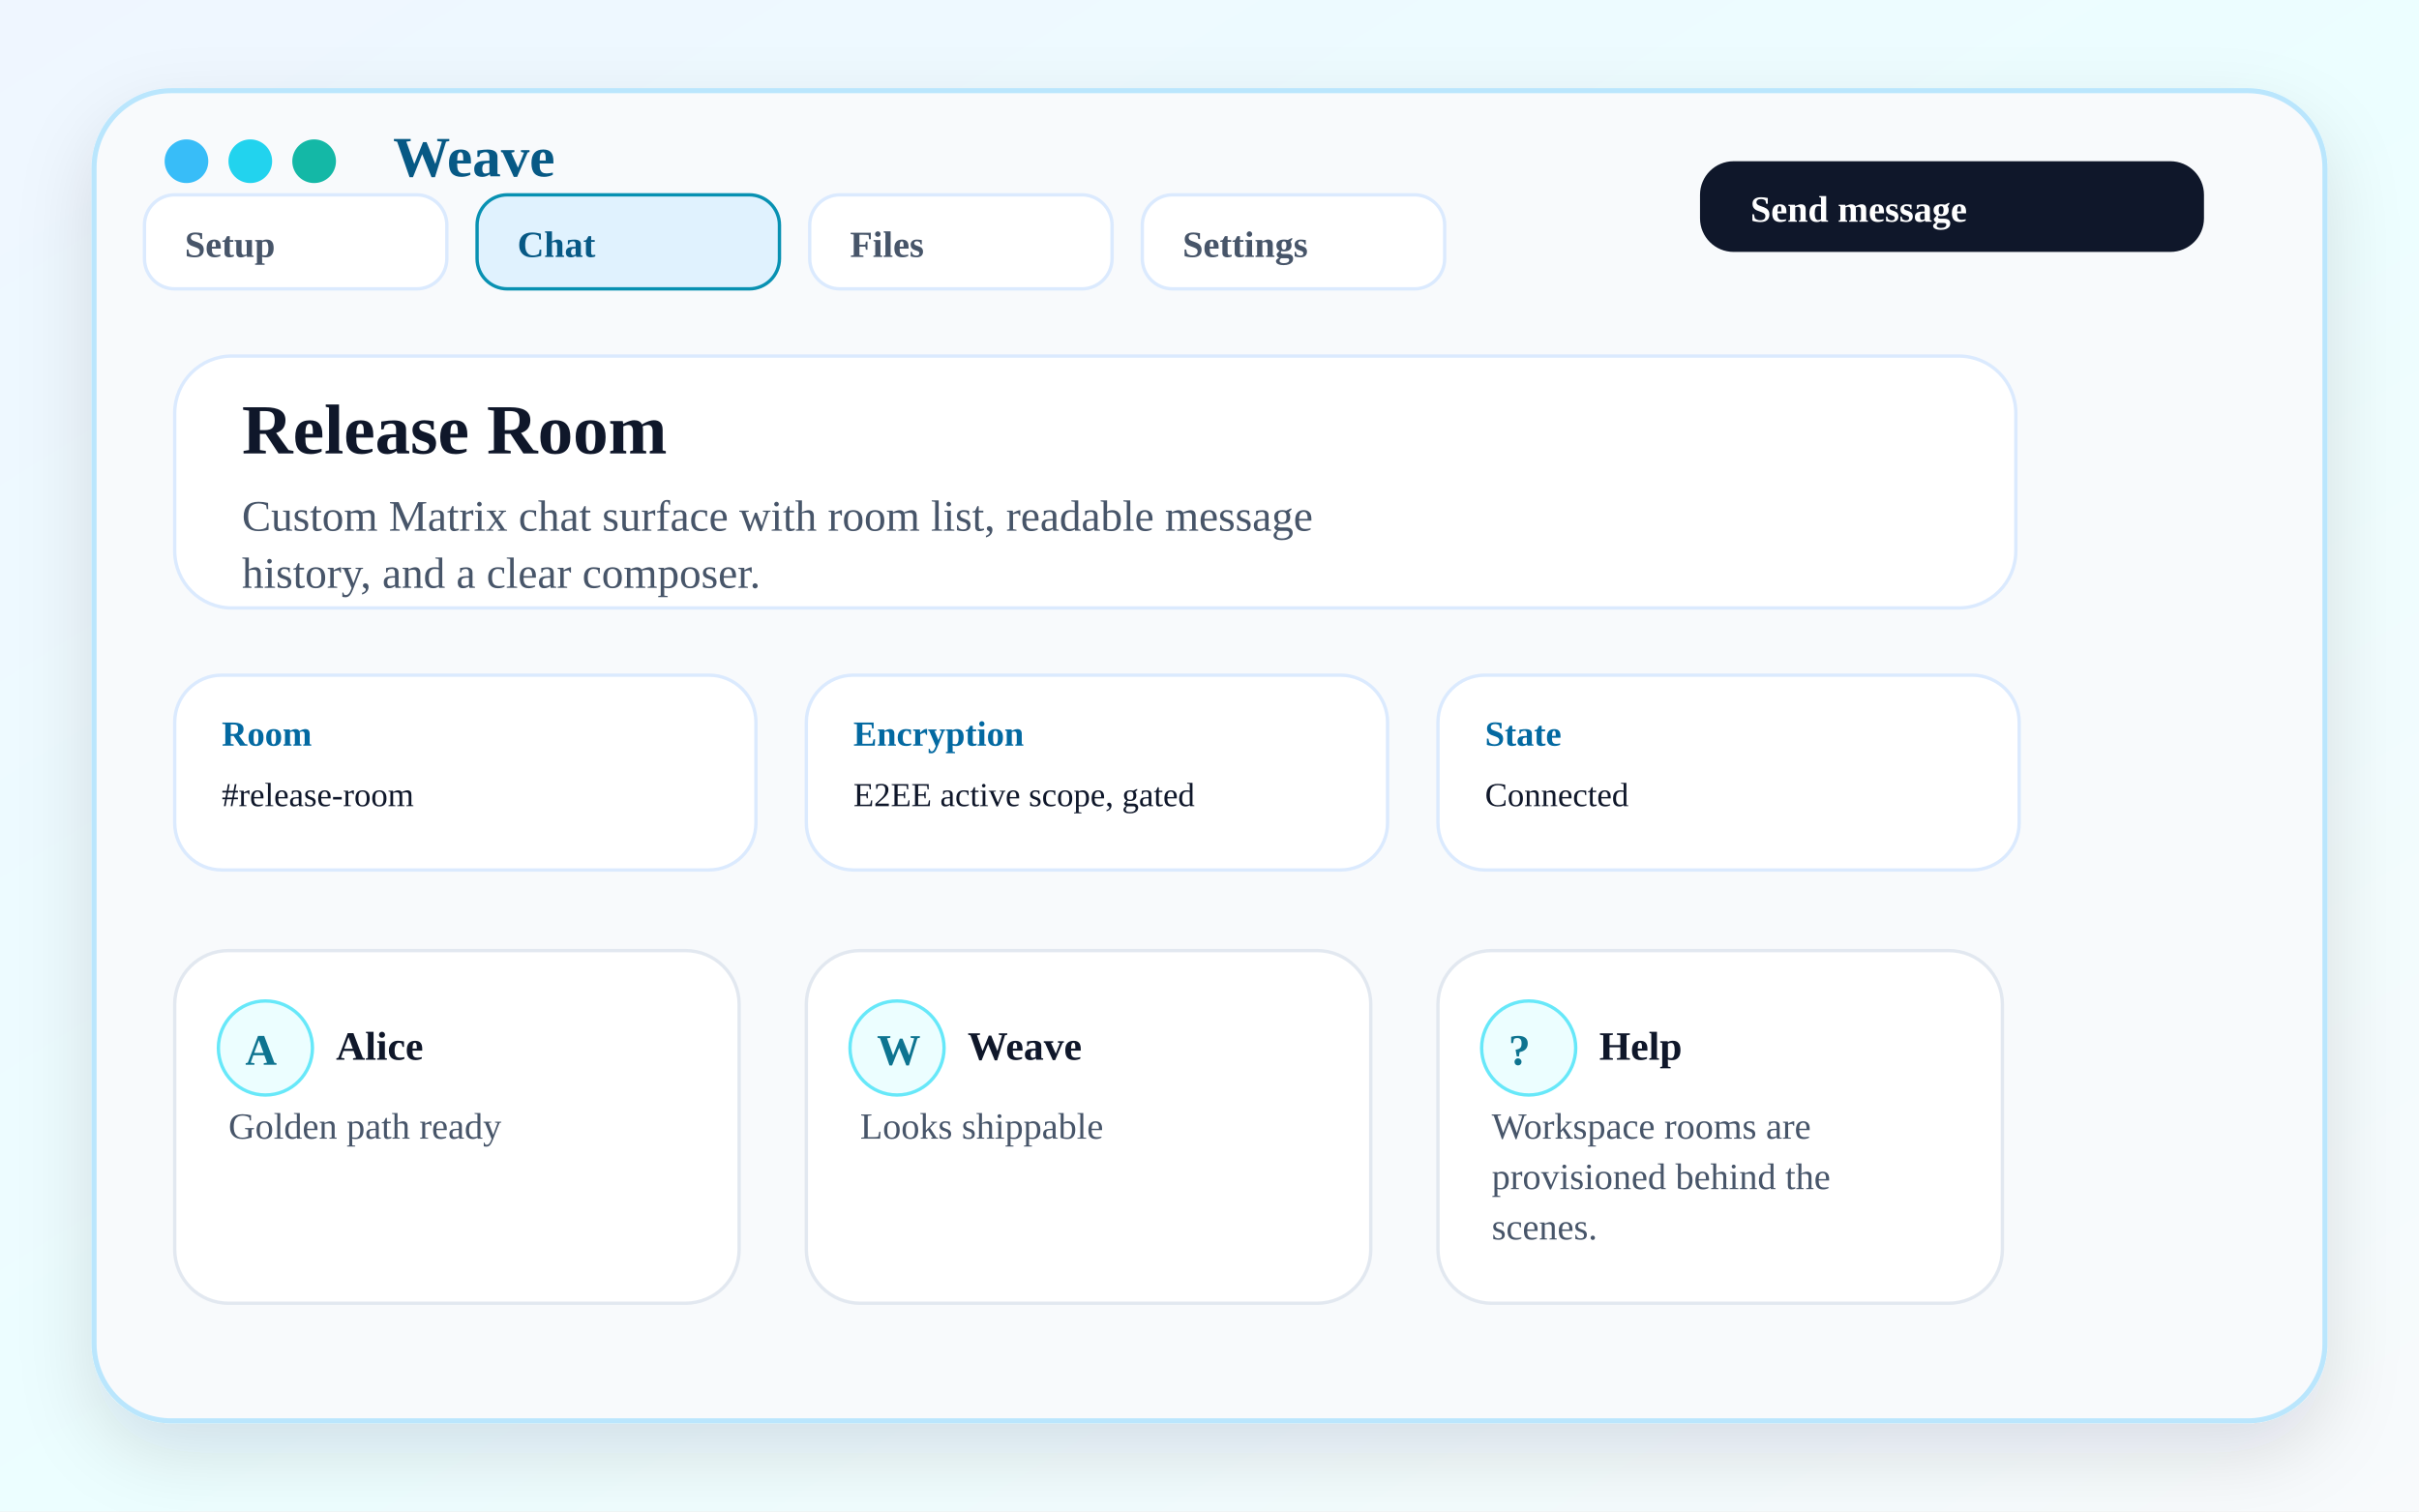
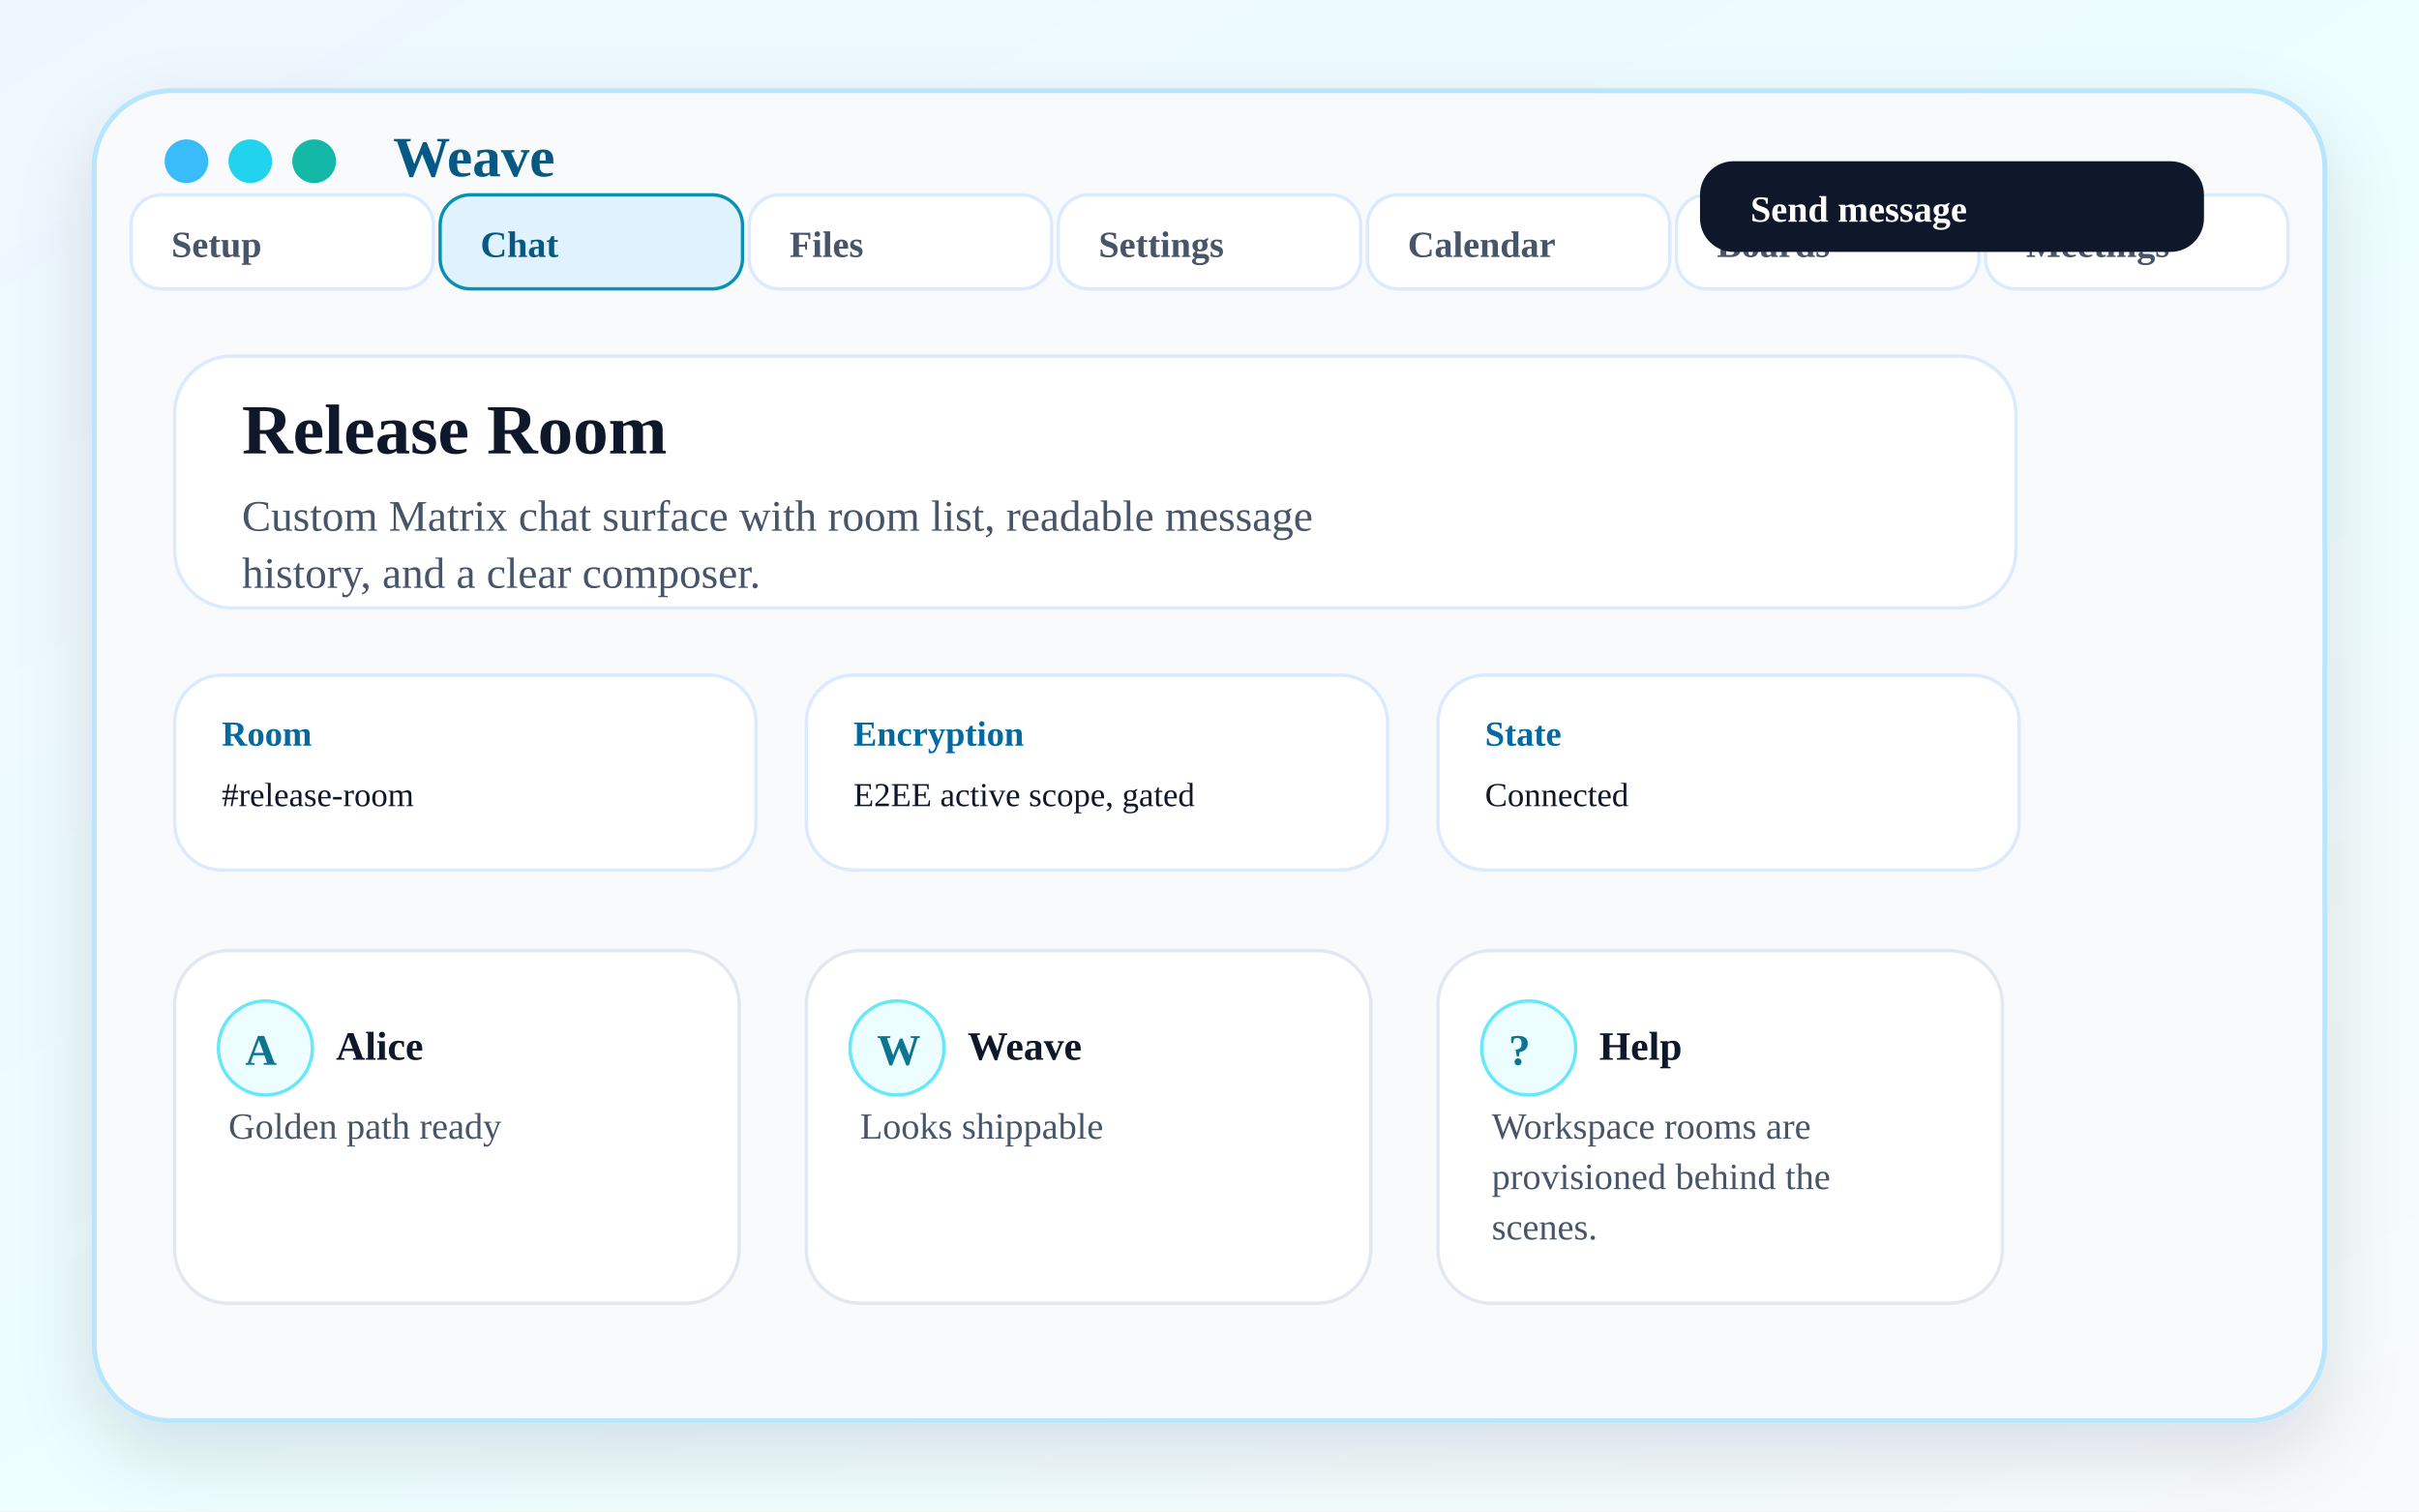
<svg xmlns="http://www.w3.org/2000/svg" width="1440" height="900" viewBox="0 0 1440 900" role="img" aria-labelledby="title desc">
  <defs>
    <linearGradient id="bg" x1="0" y1="0" x2="1" y2="1">
      <stop offset="0" stop-color="#eff6ff" />
      <stop offset="0.52" stop-color="#ecfeff" />
      <stop offset="1" stop-color="#f8fafc" />
    </linearGradient>
    <filter id="shadow" x="-10%" y="-10%" width="120%" height="130%">
      <feDropShadow dx="0" dy="18" stdDeviation="22" flood-color="#0f172a" flood-opacity="0.12" />
    </filter>
  </defs>
  <rect width="1440" height="900" fill="url(#bg)" />
  <rect x="56" y="54" width="1328" height="792" rx="46" fill="#f8fafc" stroke="#bae6fd" stroke-width="3" filter="url(#shadow)" />
  <circle cx="111" cy="96" r="13" fill="#38bdf8" />
  <circle cx="149" cy="96" r="13" fill="#22d3ee" />
  <circle cx="187" cy="96" r="13" fill="#14b8a6" />
  <text x="234" y="105" font-size="34" font-weight="900" fill="#075985">Weave</text>
-   <rect x="86" y="116" width="180" height="56" rx="18" fill="#ffffff" stroke="#dbeafe" stroke-width="2" />
-   <text x="110" y="153" font-size="22" font-weight="700" fill="#475569">Setup</text>
-   <rect x="284" y="116" width="180" height="56" rx="18" fill="#e0f2fe" stroke="#0891b2" stroke-width="2" />
-   <text x="308" y="153" font-size="22" font-weight="700" fill="#075985">Chat</text>
-   <rect x="482" y="116" width="180" height="56" rx="18" fill="#ffffff" stroke="#dbeafe" stroke-width="2" />
-   <text x="506" y="153" font-size="22" font-weight="700" fill="#475569">Files</text>
-   <rect x="680" y="116" width="180" height="56" rx="18" fill="#ffffff" stroke="#dbeafe" stroke-width="2" />
-   <text x="704" y="153" font-size="22" font-weight="700" fill="#475569">Settings</text>
+   <rect x="78" y="116" width="180" height="56" rx="18" fill="#ffffff" stroke="#dbeafe" stroke-width="2" />
+   <text x="102" y="153" font-size="22" font-weight="700" fill="#475569">Setup</text>
+   <rect x="262" y="116" width="180" height="56" rx="18" fill="#e0f2fe" stroke="#0891b2" stroke-width="2" />
+   <text x="286" y="153" font-size="22" font-weight="700" fill="#075985">Chat</text>
+   <rect x="446" y="116" width="180" height="56" rx="18" fill="#ffffff" stroke="#dbeafe" stroke-width="2" />
+   <text x="470" y="153" font-size="22" font-weight="700" fill="#475569">Files</text>
+   <rect x="630" y="116" width="180" height="56" rx="18" fill="#ffffff" stroke="#dbeafe" stroke-width="2" />
+   <text x="654" y="153" font-size="22" font-weight="700" fill="#475569">Settings</text>
+   <rect x="814" y="116" width="180" height="56" rx="18" fill="#ffffff" stroke="#dbeafe" stroke-width="2" />
+   <text x="838" y="153" font-size="22" font-weight="700" fill="#475569">Calendar</text>
+   <rect x="998" y="116" width="180" height="56" rx="18" fill="#ffffff" stroke="#dbeafe" stroke-width="2" />
+   <text x="1022" y="153" font-size="22" font-weight="700" fill="#475569">Boards</text>
+   <rect x="1182" y="116" width="180" height="56" rx="18" fill="#ffffff" stroke="#dbeafe" stroke-width="2" />
+   <text x="1206" y="153" font-size="22" font-weight="700" fill="#475569">Meetings</text>
  <rect x="104" y="212" width="1096" height="150" rx="34" fill="#ffffff" stroke="#dbeafe" stroke-width="2" />
  <text x="144" y="270" font-size="42" font-weight="900" fill="#0f172a">Release Room</text>
  <text x="144" y="316" font-size="26" font-weight="400" fill="#475569">Custom Matrix chat surface with room list, readable message</text>
  <text x="144" y="350" font-size="26" font-weight="400" fill="#475569">history, and a clear composer.</text>
  <rect x="104" y="402" width="346" height="116" rx="28" fill="#ffffff" stroke="#dbeafe" stroke-width="2" />
  <text x="132" y="444" font-size="21" font-weight="700" fill="#0369a1">Room</text>
  <text x="132" y="480" font-size="20" font-weight="400" fill="#0f172a">#release-room</text>
  <rect x="480" y="402" width="346" height="116" rx="28" fill="#ffffff" stroke="#dbeafe" stroke-width="2" />
  <text x="508" y="444" font-size="21" font-weight="700" fill="#0369a1">Encryption</text>
  <text x="508" y="480" font-size="20" font-weight="400" fill="#0f172a">E2EE active scope, gated</text>
  <rect x="856" y="402" width="346" height="116" rx="28" fill="#ffffff" stroke="#dbeafe" stroke-width="2" />
  <text x="884" y="444" font-size="21" font-weight="700" fill="#0369a1">State</text>
  <text x="884" y="480" font-size="20" font-weight="400" fill="#0f172a">Connected</text>
  <rect x="104" y="566" width="336" height="210" rx="32" fill="#ffffff" stroke="#e2e8f0" stroke-width="2" />
  <circle cx="158" cy="624" r="28" fill="#ecfeff" stroke="#67e8f9" stroke-width="2" />
  <text x="146" y="634" font-size="26" font-weight="800" fill="#0e7490">A</text>
  <text x="200" y="631" font-size="24" font-weight="800" fill="#0f172a">Alice</text>
  <text x="136" y="678" font-size="22" font-weight="400" fill="#475569">Golden path ready</text>
  <rect x="480" y="566" width="336" height="210" rx="32" fill="#ffffff" stroke="#e2e8f0" stroke-width="2" />
  <circle cx="534" cy="624" r="28" fill="#ecfeff" stroke="#67e8f9" stroke-width="2" />
  <text x="522" y="634" font-size="26" font-weight="800" fill="#0e7490">W</text>
  <text x="576" y="631" font-size="24" font-weight="800" fill="#0f172a">Weave</text>
  <text x="512" y="678" font-size="22" font-weight="400" fill="#475569">Looks shippable</text>
  <rect x="856" y="566" width="336" height="210" rx="32" fill="#ffffff" stroke="#e2e8f0" stroke-width="2" />
  <circle cx="910" cy="624" r="28" fill="#ecfeff" stroke="#67e8f9" stroke-width="2" />
  <text x="898" y="634" font-size="26" font-weight="800" fill="#0e7490">?</text>
  <text x="952" y="631" font-size="24" font-weight="800" fill="#0f172a">Help</text>
  <text x="888" y="678" font-size="22" font-weight="400" fill="#475569">Workspace rooms are</text>
  <text x="888" y="708" font-size="22" font-weight="400" fill="#475569">provisioned behind the</text>
  <text x="888" y="738" font-size="22" font-weight="400" fill="#475569">scenes.</text>
  <rect x="1012" y="96" width="300" height="54" rx="20" fill="#0f172a" />
  <text x="1042" y="132" font-size="22" font-weight="800" fill="#ffffff">Send message</text>
</svg>
